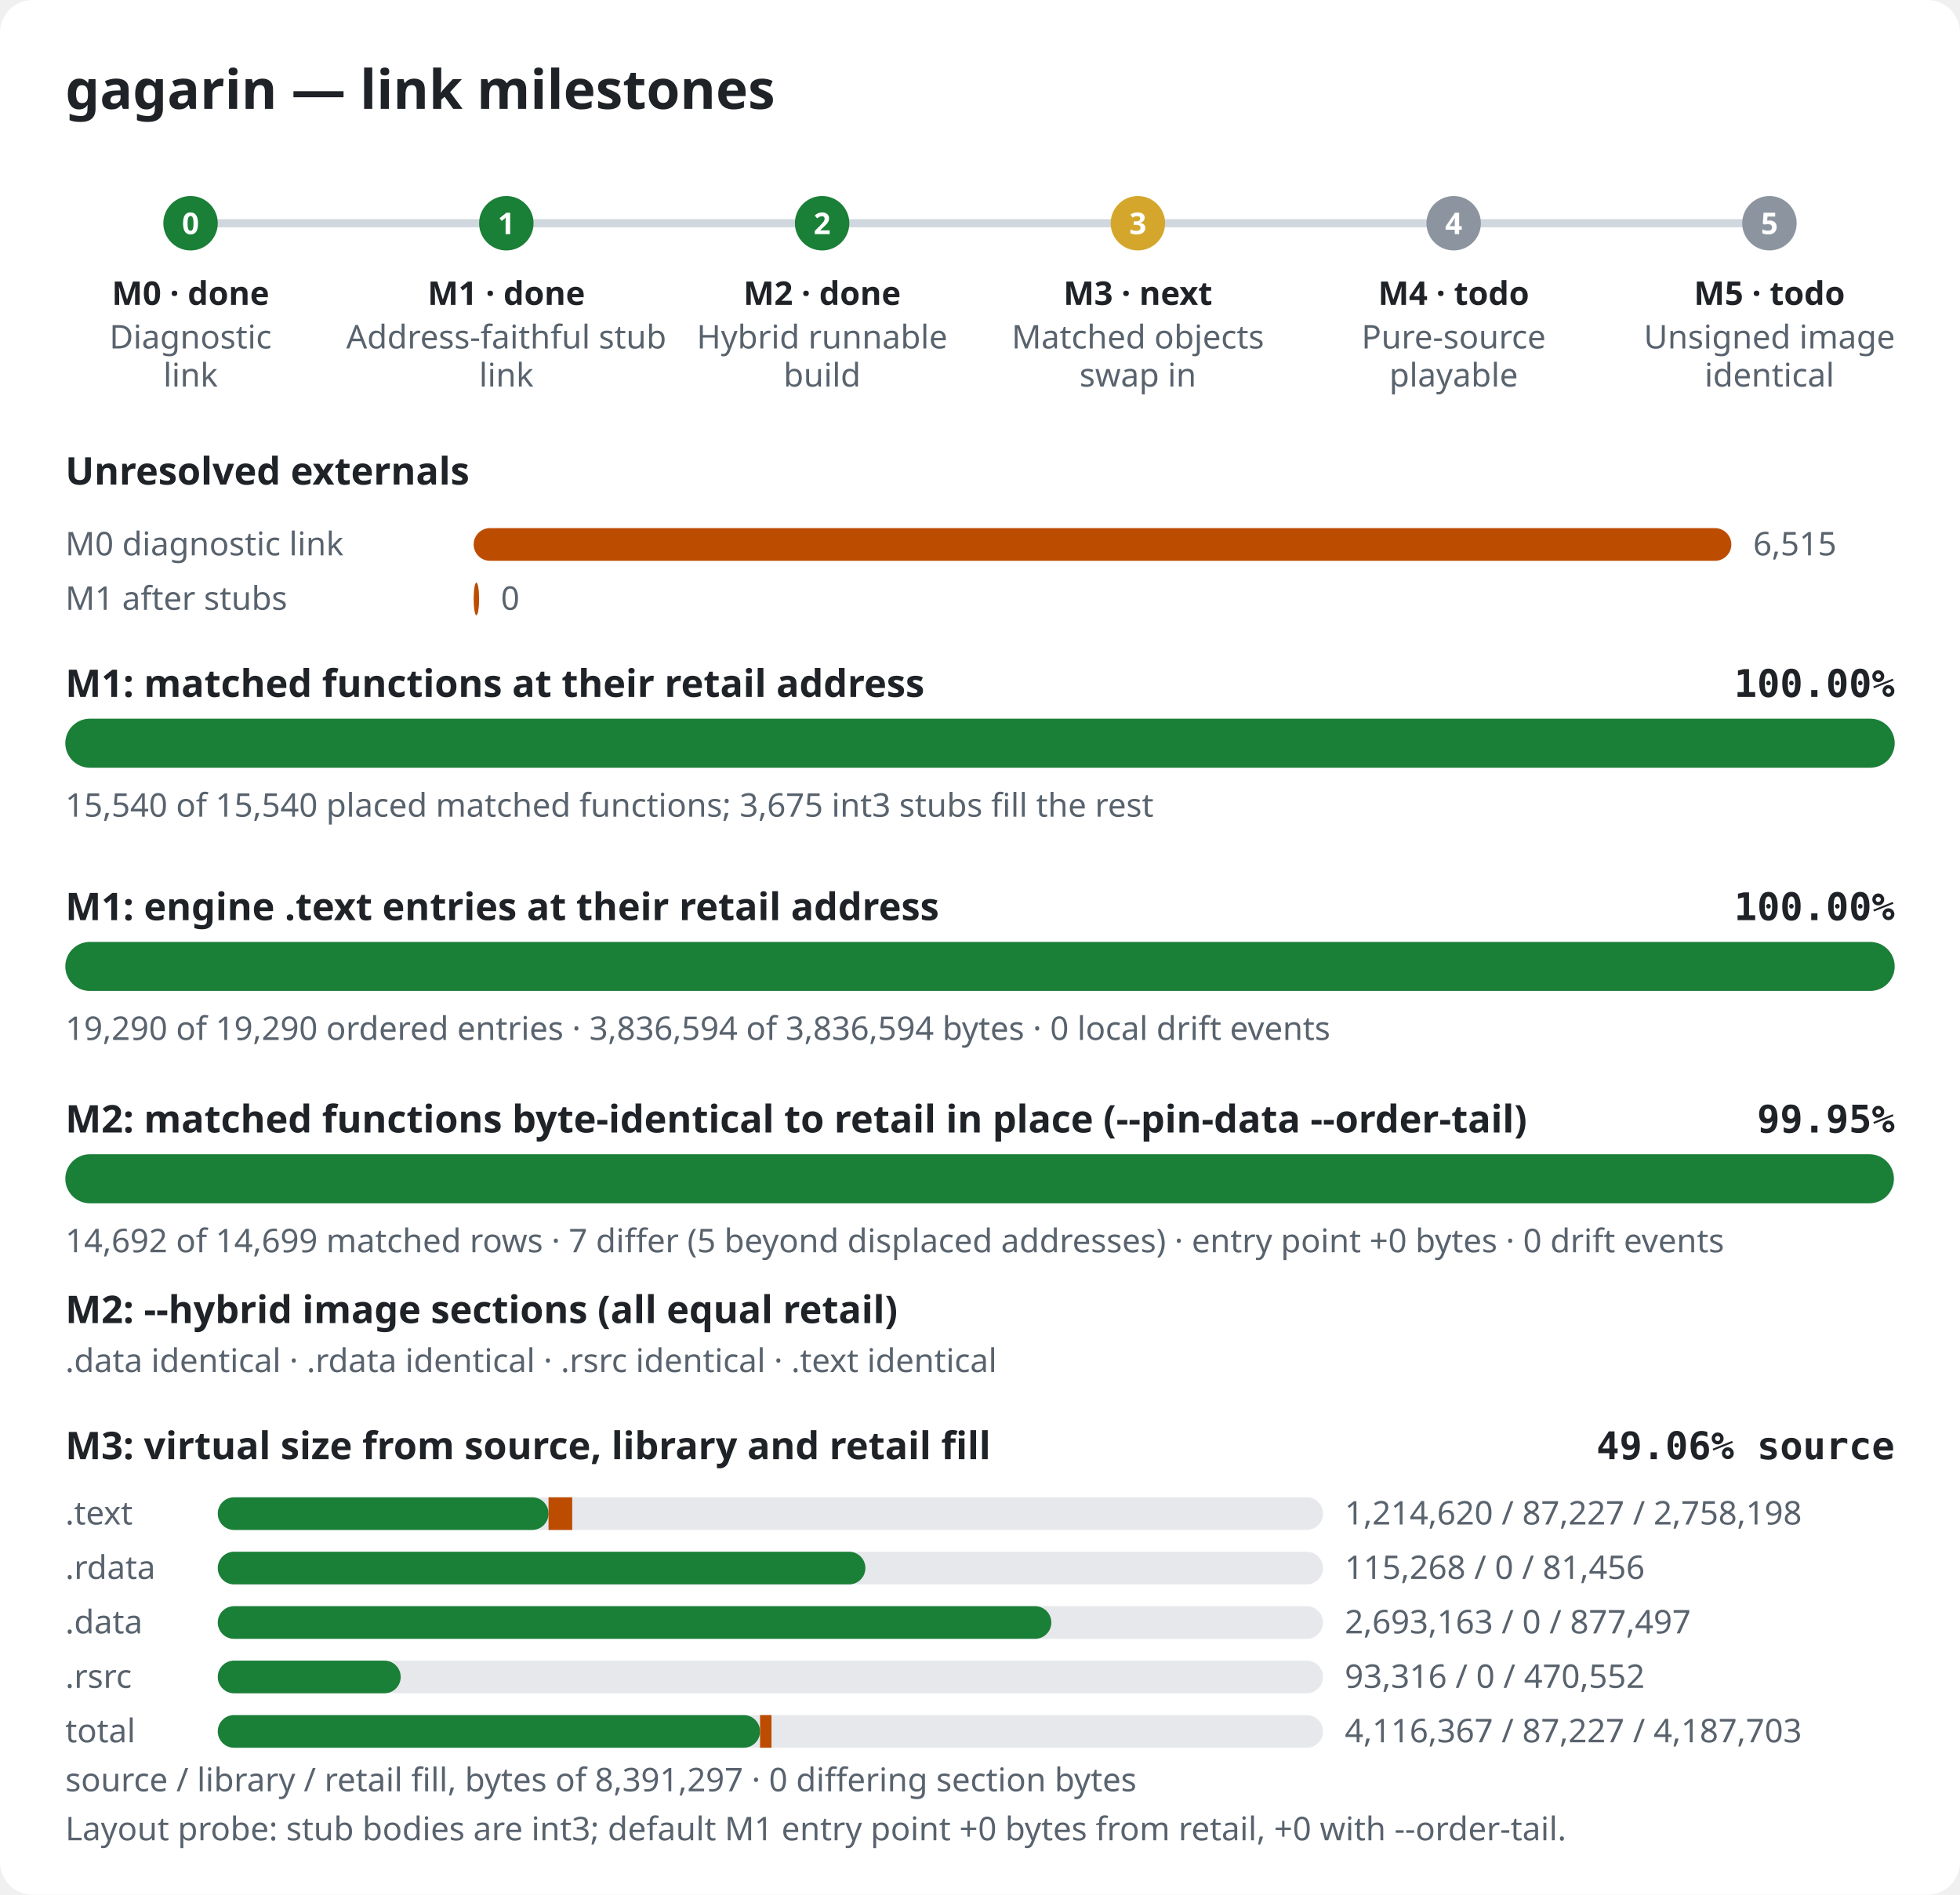
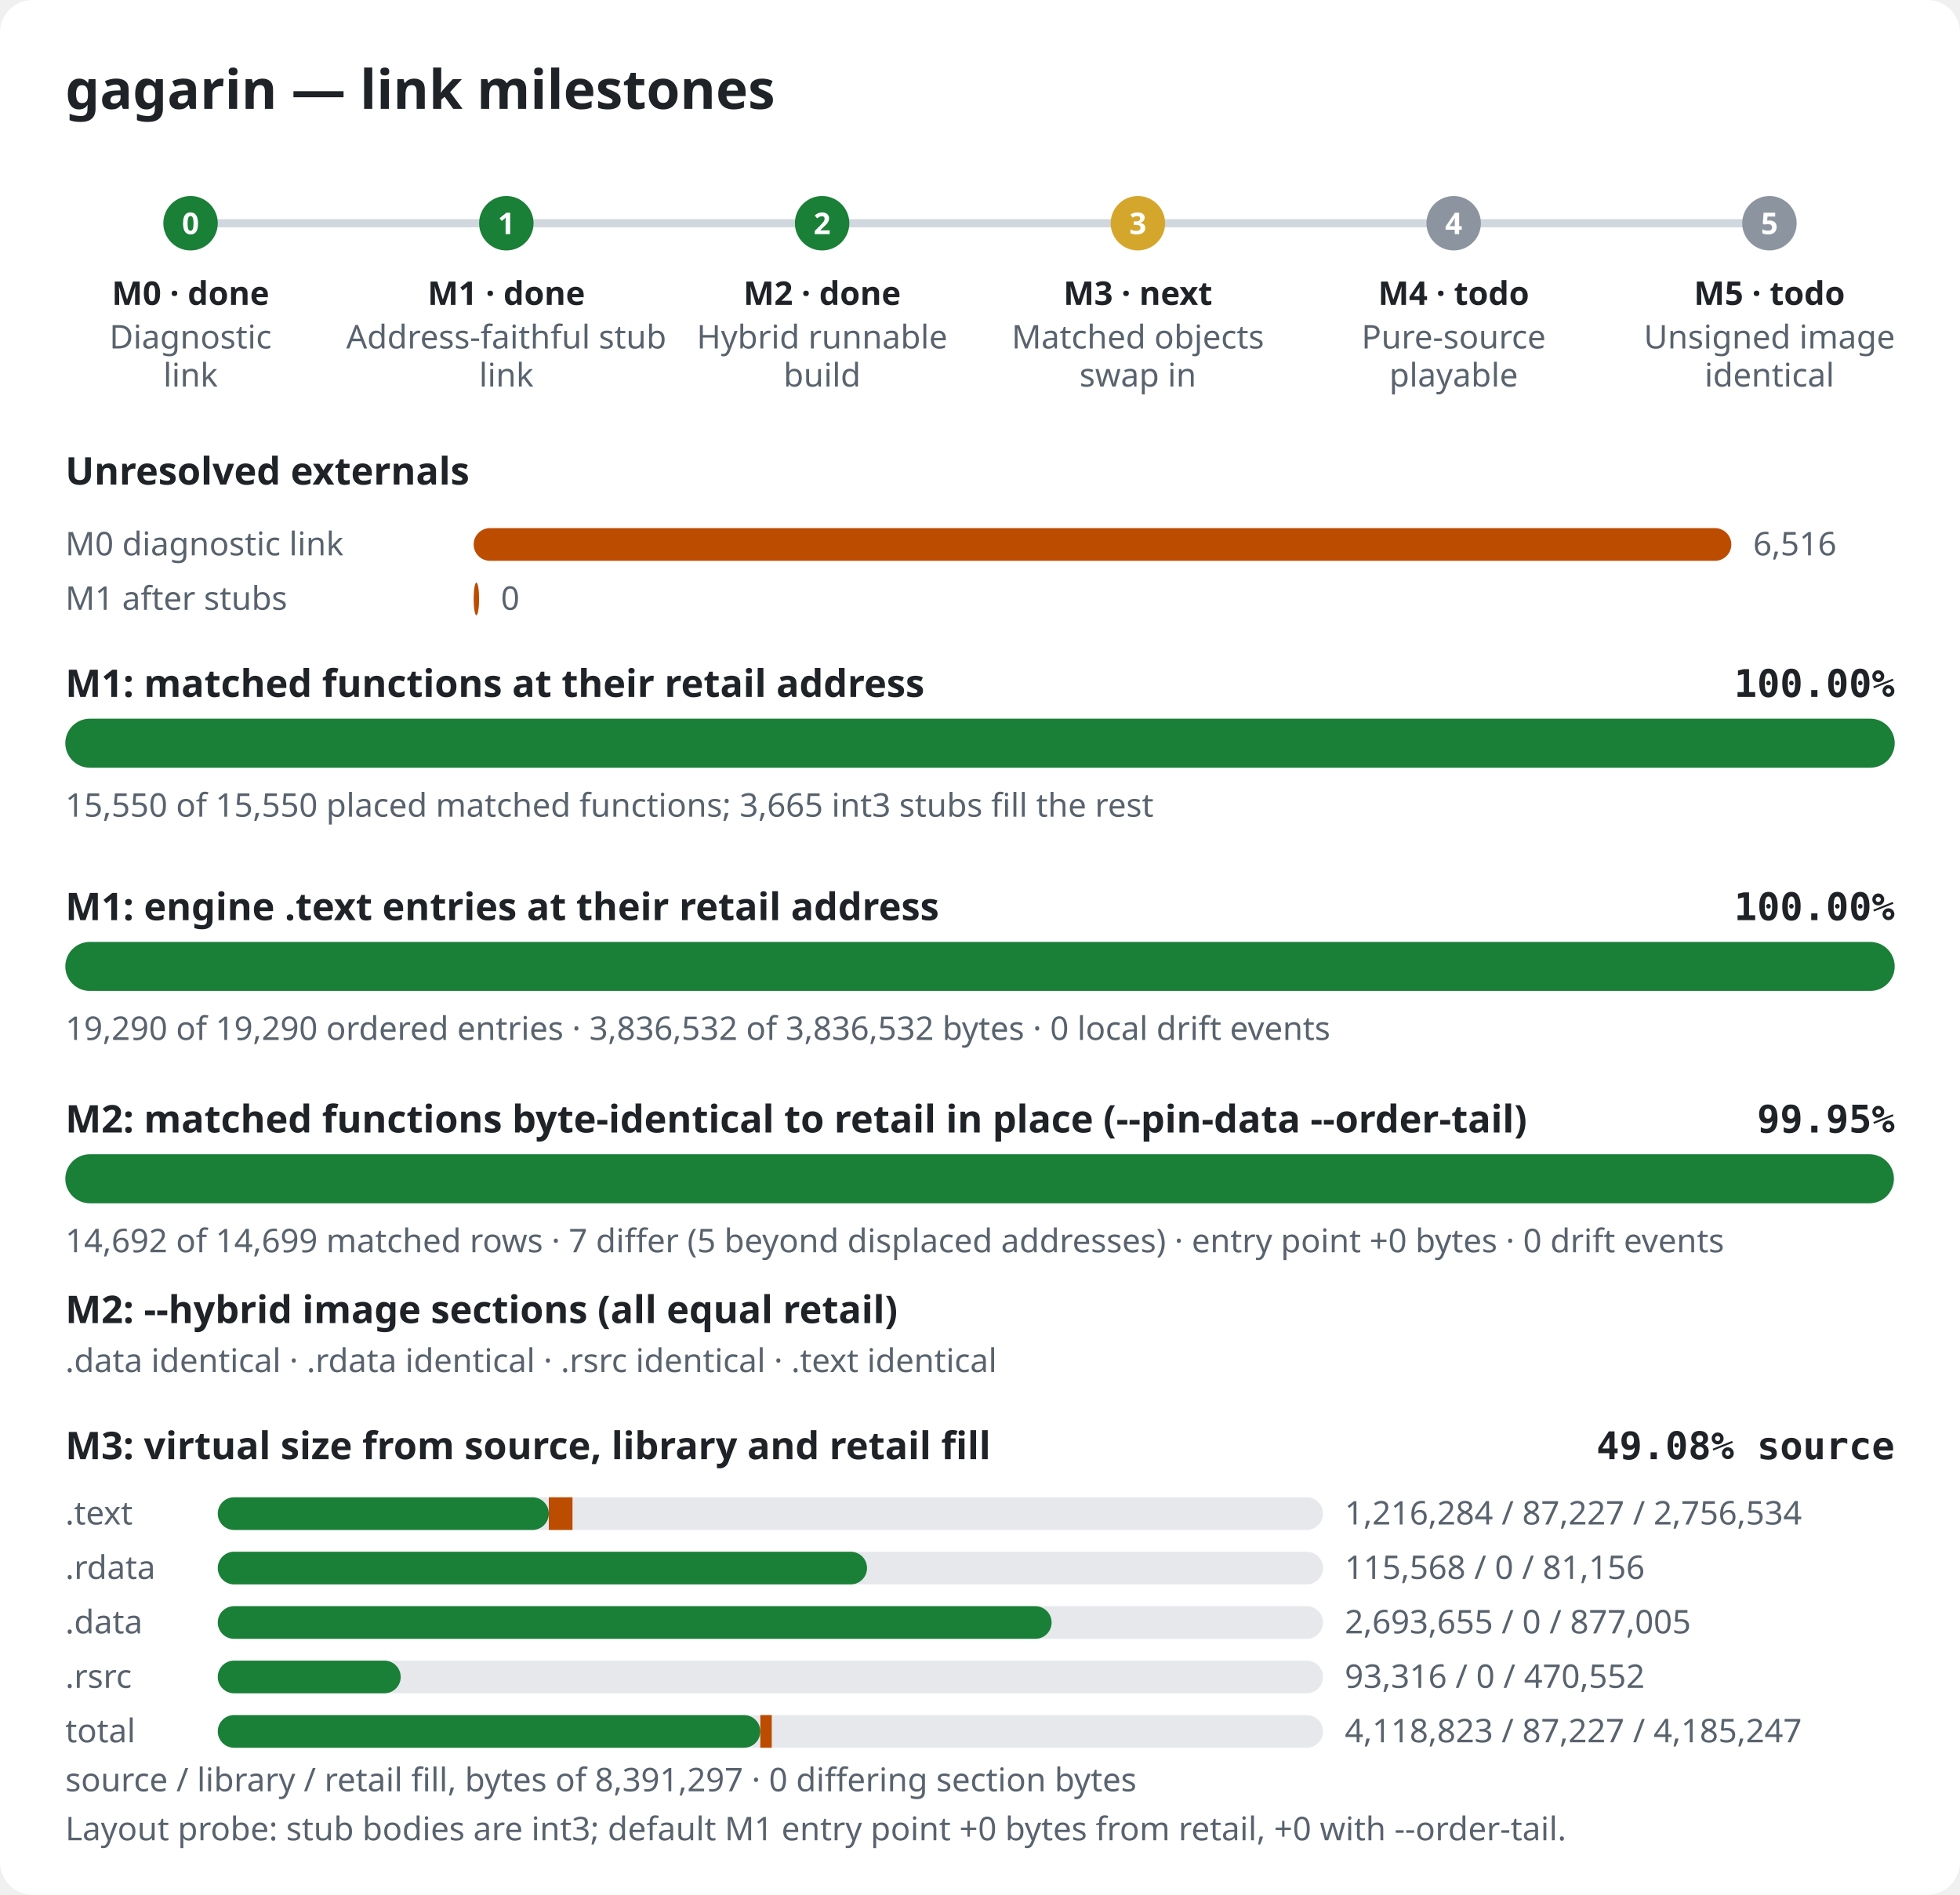
<svg xmlns="http://www.w3.org/2000/svg" width="720" height="696" viewBox="0 0 720 696" role="img" aria-label="gagarin link milestones">
  <style>.bg{fill:#ffffff}.title{font:600 20px sans-serif;fill:#1f2328}.label{font:600 14px sans-serif;fill:#1f2328}.pct{font:600 14px monospace;fill:#1f2328}.note{font:12px sans-serif;fill:#59636e}.mlabel{font:600 12px sans-serif;fill:#1f2328}.mid{font:600 11px sans-serif;fill:#ffffff}.track{fill:#e6e8eb}.rail{stroke:#d0d7de;stroke-width:3}.done,.m-done{fill:#1a7f37}.m-next{fill:#d4a72c}.m-todo{fill:#8c959f}.warn{fill:#bc4c00}@media (prefers-color-scheme: dark){.bg{fill:#0d1117}.title,.label,.pct,.mlabel{fill:#e6edf3}.note{fill:#9198a1}.track{fill:#262c36}.rail{stroke:#3d444d}.done,.m-done{fill:#3fb950}.m-next{fill:#d29922}.m-todo{fill:#656c76}.warn{fill:#db6d28}}</style>
  <rect width="720" height="696" rx="12" class="bg" />
  <text x="24" y="40" class="title">gagarin — link milestones</text>
  <line x1="70" y1="82" x2="650" y2="82" class="rail" />
  <circle cx="70.0" cy="82" r="10" class="m-done" />
  <text x="70.0" y="86" class="mid" text-anchor="middle">0</text>
  <text x="70.0" y="112" class="mlabel" text-anchor="middle">M0 · done</text>
  <text x="70.0" y="128" class="note" text-anchor="middle">Diagnostic</text>
  <text x="70.0" y="142" class="note" text-anchor="middle">link</text>
  <circle cx="186.0" cy="82" r="10" class="m-done" />
  <text x="186.0" y="86" class="mid" text-anchor="middle">1</text>
  <text x="186.0" y="112" class="mlabel" text-anchor="middle">M1 · done</text>
  <text x="186.0" y="128" class="note" text-anchor="middle">Address-faithful stub</text>
  <text x="186.0" y="142" class="note" text-anchor="middle">link</text>
  <circle cx="302.0" cy="82" r="10" class="m-done" />
  <text x="302.0" y="86" class="mid" text-anchor="middle">2</text>
  <text x="302.0" y="112" class="mlabel" text-anchor="middle">M2 · done</text>
  <text x="302.0" y="128" class="note" text-anchor="middle">Hybrid runnable</text>
  <text x="302.0" y="142" class="note" text-anchor="middle">build</text>
  <circle cx="418.0" cy="82" r="10" class="m-next" />
  <text x="418.0" y="86" class="mid" text-anchor="middle">3</text>
  <text x="418.0" y="112" class="mlabel" text-anchor="middle">M3 · next</text>
  <text x="418.0" y="128" class="note" text-anchor="middle">Matched objects</text>
  <text x="418.0" y="142" class="note" text-anchor="middle">swap in</text>
  <circle cx="534.0" cy="82" r="10" class="m-todo" />
  <text x="534.0" y="86" class="mid" text-anchor="middle">4</text>
  <text x="534.0" y="112" class="mlabel" text-anchor="middle">M4 · todo</text>
  <text x="534.0" y="128" class="note" text-anchor="middle">Pure-source</text>
  <text x="534.0" y="142" class="note" text-anchor="middle">playable</text>
  <circle cx="650.0" cy="82" r="10" class="m-todo" />
  <text x="650.0" y="86" class="mid" text-anchor="middle">5</text>
  <text x="650.0" y="112" class="mlabel" text-anchor="middle">M5 · todo</text>
  <text x="650.0" y="128" class="note" text-anchor="middle">Unsigned image</text>
  <text x="650.0" y="142" class="note" text-anchor="middle">identical</text>
  <text x="24" y="178" class="label">Unresolved externals</text>
  <text x="24" y="204" class="note">M0 diagnostic link</text>
  <rect x="174" y="194" width="462.0" height="12" rx="6" class="warn" />
-   <text x="644.0" y="204" class="note">6,515</text>
+   <text x="644.0" y="204" class="note">6,516</text>
  <text x="24" y="224" class="note">M1 after stubs</text>
  <rect x="174" y="214" width="2.0" height="12" rx="6" class="warn" />
  <text x="184.0" y="224" class="note">0</text>
  <text x="24" y="256" class="label">M1: matched functions at their retail address</text>
  <text x="696" y="256" class="pct" text-anchor="end">100.00%</text>
  <rect x="24" y="264" width="672" height="18" rx="9" class="track" />
  <rect x="24" y="264" width="672.0" height="18" rx="9" class="done" />
-   <text x="24" y="300" class="note">15,540 of 15,540 placed matched functions; 3,675 int3 stubs fill the rest</text>
+   <text x="24" y="300" class="note">15,550 of 15,550 placed matched functions; 3,665 int3 stubs fill the rest</text>
  <text x="24" y="338" class="label">M1: engine .text entries at their retail address</text>
  <text x="696" y="338" class="pct" text-anchor="end">100.00%</text>
  <rect x="24" y="346" width="672" height="18" rx="9" class="track" />
  <rect x="24" y="346" width="672.0" height="18" rx="9" class="done" />
-   <text x="24" y="382" class="note">19,290 of 19,290 ordered entries · 3,836,594 of 3,836,594 bytes · 0 local drift events</text>
+   <text x="24" y="382" class="note">19,290 of 19,290 ordered entries · 3,836,532 of 3,836,532 bytes · 0 local drift events</text>
  <text x="24" y="416" class="label">M2: matched functions byte-identical to retail in place (--pin-data --order-tail)</text>
  <text x="696" y="416" class="pct" text-anchor="end">99.95%</text>
  <rect x="24" y="424" width="672" height="18" rx="9" class="track" />
  <rect x="24" y="424" width="671.7" height="18" rx="9" class="done" />
  <text x="24" y="460" class="note">14,692 of 14,699 matched rows · 7 differ (5 beyond displaced addresses) · entry point +0 bytes · 0 drift events</text>
  <text x="24" y="486" class="label">M2: --hybrid image sections (all equal retail)</text>
  <text x="24" y="504" class="note">.data identical · .rdata identical · .rsrc identical · .text identical</text>
  <text x="24" y="536" class="label">M3: virtual size from source, library and retail fill</text>
-   <text x="696" y="536" class="pct" text-anchor="end">49.06% source</text>
+   <text x="696" y="536" class="pct" text-anchor="end">49.08% source</text>
  <text x="24" y="560" class="note">.text</text>
  <rect x="80" y="550" width="406" height="12" rx="6" class="track" />
-   <rect x="80" y="550" width="121.5" height="12" rx="6" class="done" />
-   <rect x="201.5" y="550" width="8.7" height="12" class="warn" />
-   <text x="494" y="560" class="note">1,214,620 / 87,227 / 2,758,198</text>
+   <rect x="80" y="550" width="121.6" height="12" rx="6" class="done" />
+   <rect x="201.6" y="550" width="8.7" height="12" class="warn" />
+   <text x="494" y="560" class="note">1,216,284 / 87,227 / 2,756,534</text>
  <text x="24" y="580" class="note">.rdata</text>
  <rect x="80" y="570" width="406" height="12" rx="6" class="track" />
-   <rect x="80" y="570" width="237.9" height="12" rx="6" class="done" />
-   <rect x="317.9" y="570" width="0.0" height="12" class="warn" />
-   <text x="494" y="580" class="note">115,268 / 0 / 81,456</text>
+   <rect x="80" y="570" width="238.5" height="12" rx="6" class="done" />
+   <rect x="318.5" y="570" width="0.0" height="12" class="warn" />
+   <text x="494" y="580" class="note">115,568 / 0 / 81,156</text>
  <text x="24" y="600" class="note">.data</text>
  <rect x="80" y="590" width="406" height="12" rx="6" class="track" />
-   <rect x="80" y="590" width="306.2" height="12" rx="6" class="done" />
-   <rect x="386.2" y="590" width="0.0" height="12" class="warn" />
-   <text x="494" y="600" class="note">2,693,163 / 0 / 877,497</text>
+   <rect x="80" y="590" width="306.3" height="12" rx="6" class="done" />
+   <rect x="386.3" y="590" width="0.0" height="12" class="warn" />
+   <text x="494" y="600" class="note">2,693,655 / 0 / 877,005</text>
  <text x="24" y="620" class="note">.rsrc</text>
  <rect x="80" y="610" width="406" height="12" rx="6" class="track" />
  <rect x="80" y="610" width="67.2" height="12" rx="6" class="done" />
  <rect x="147.2" y="610" width="0.0" height="12" class="warn" />
  <text x="494" y="620" class="note">93,316 / 0 / 470,552</text>
  <text x="24" y="640" class="note">total</text>
  <rect x="80" y="630" width="406" height="12" rx="6" class="track" />
-   <rect x="80" y="630" width="199.2" height="12" rx="6" class="done" />
-   <rect x="279.2" y="630" width="4.2" height="12" class="warn" />
-   <text x="494" y="640" class="note">4,116,367 / 87,227 / 4,187,703</text>
+   <rect x="80" y="630" width="199.3" height="12" rx="6" class="done" />
+   <rect x="279.3" y="630" width="4.2" height="12" class="warn" />
+   <text x="494" y="640" class="note">4,118,823 / 87,227 / 4,185,247</text>
  <text x="24" y="658" class="note">source / library / retail fill, bytes of 8,391,297 · 0 differing section bytes</text>
  <text x="24" y="676" class="note">Layout probe: stub bodies are int3; default M1 entry point +0 bytes from retail, +0 with --order-tail.</text>
</svg>
